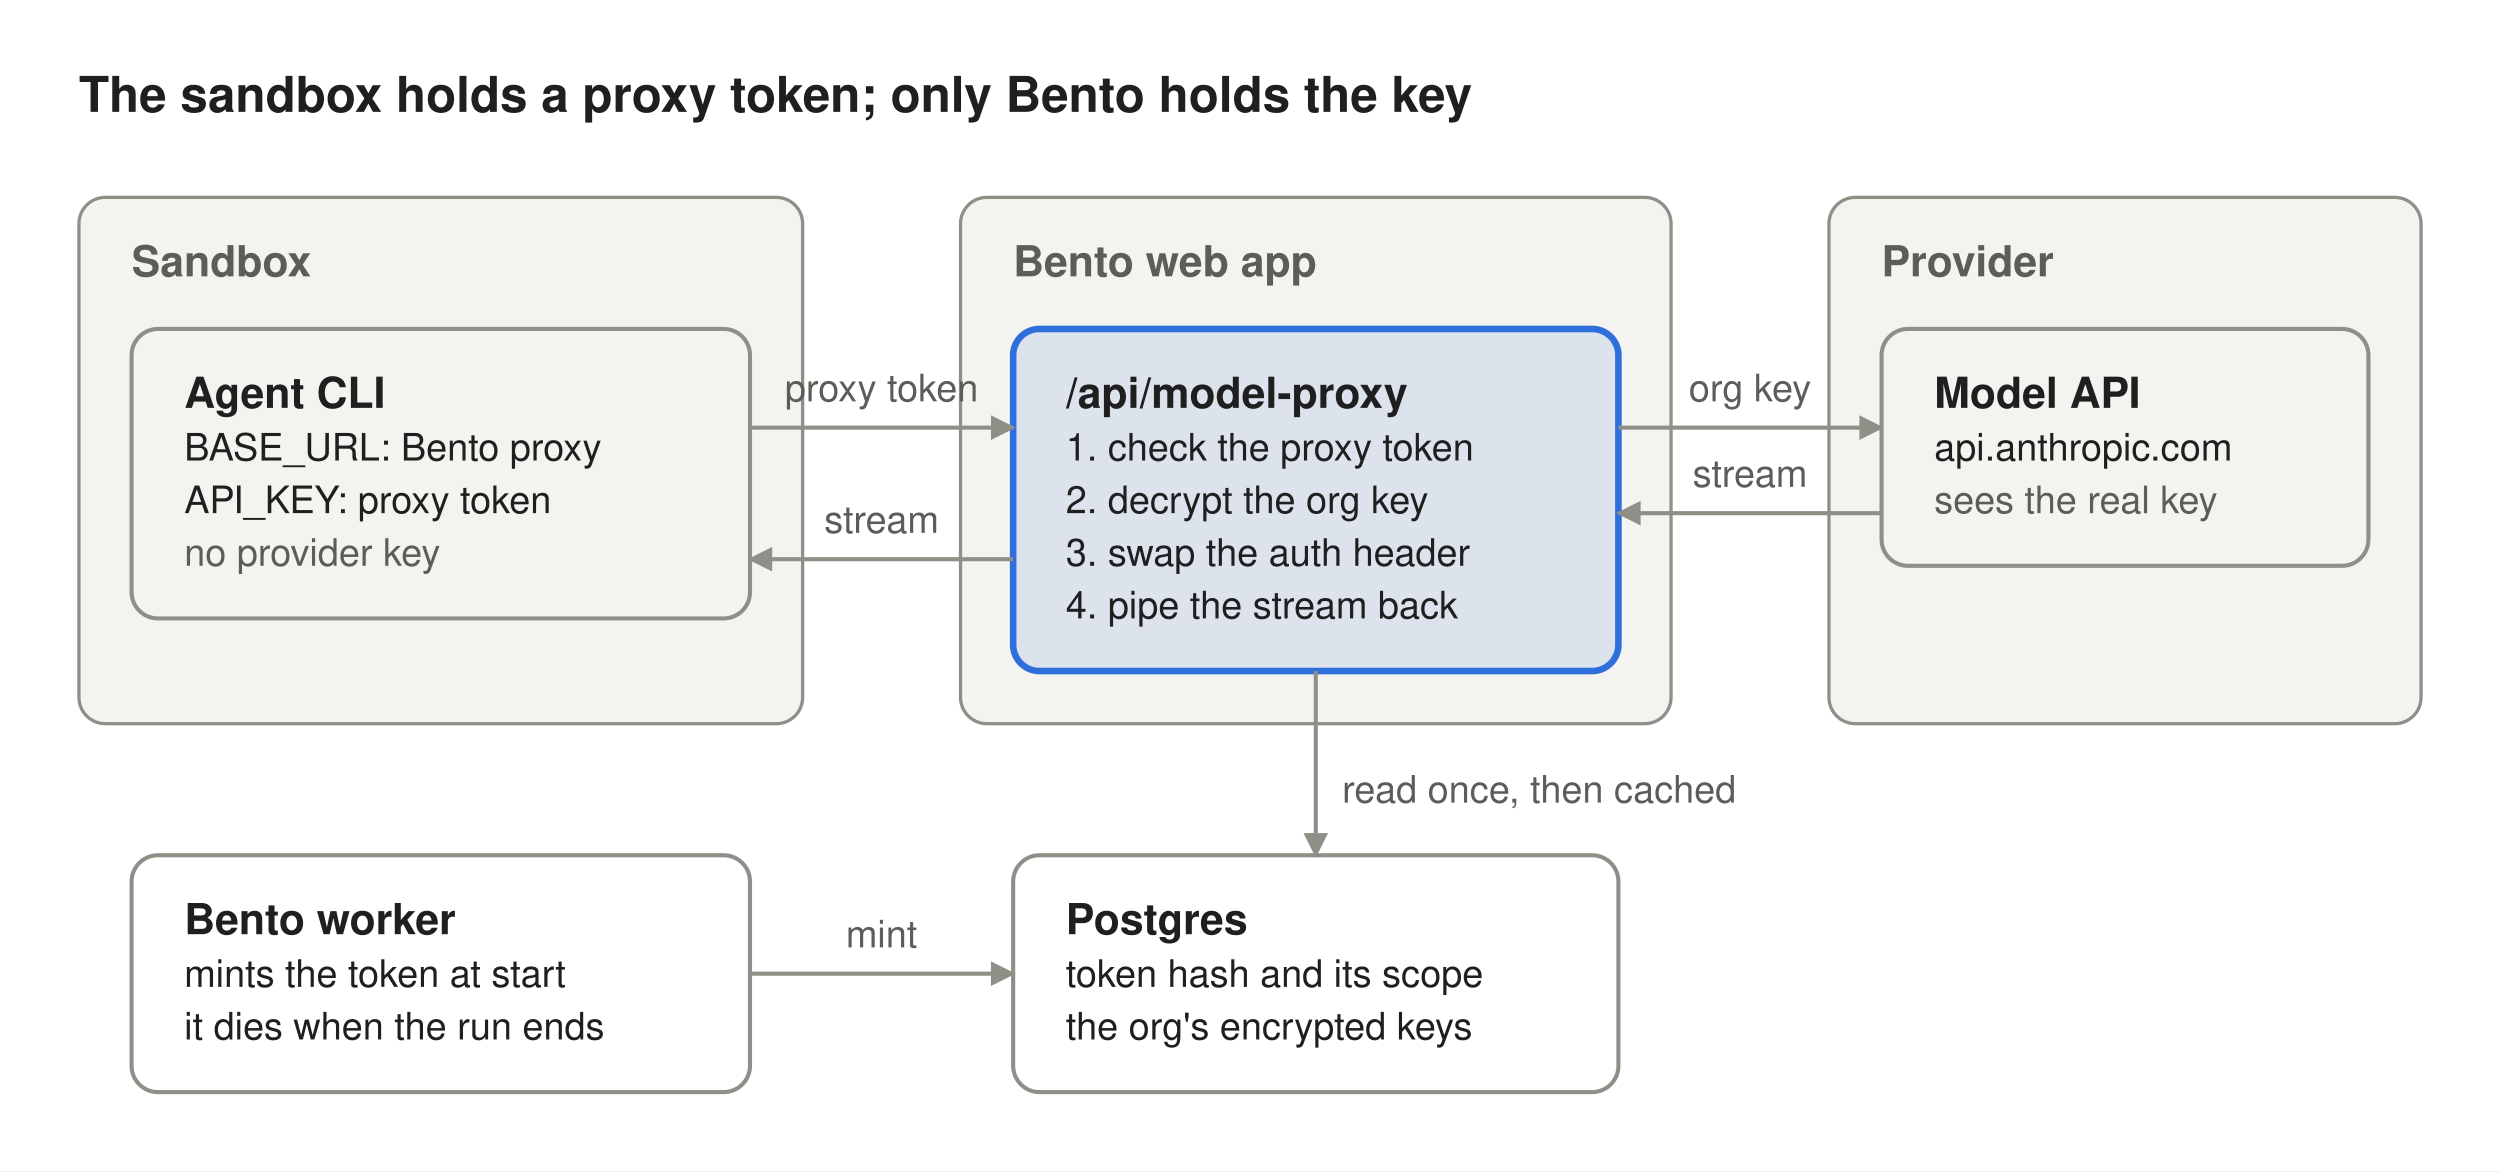
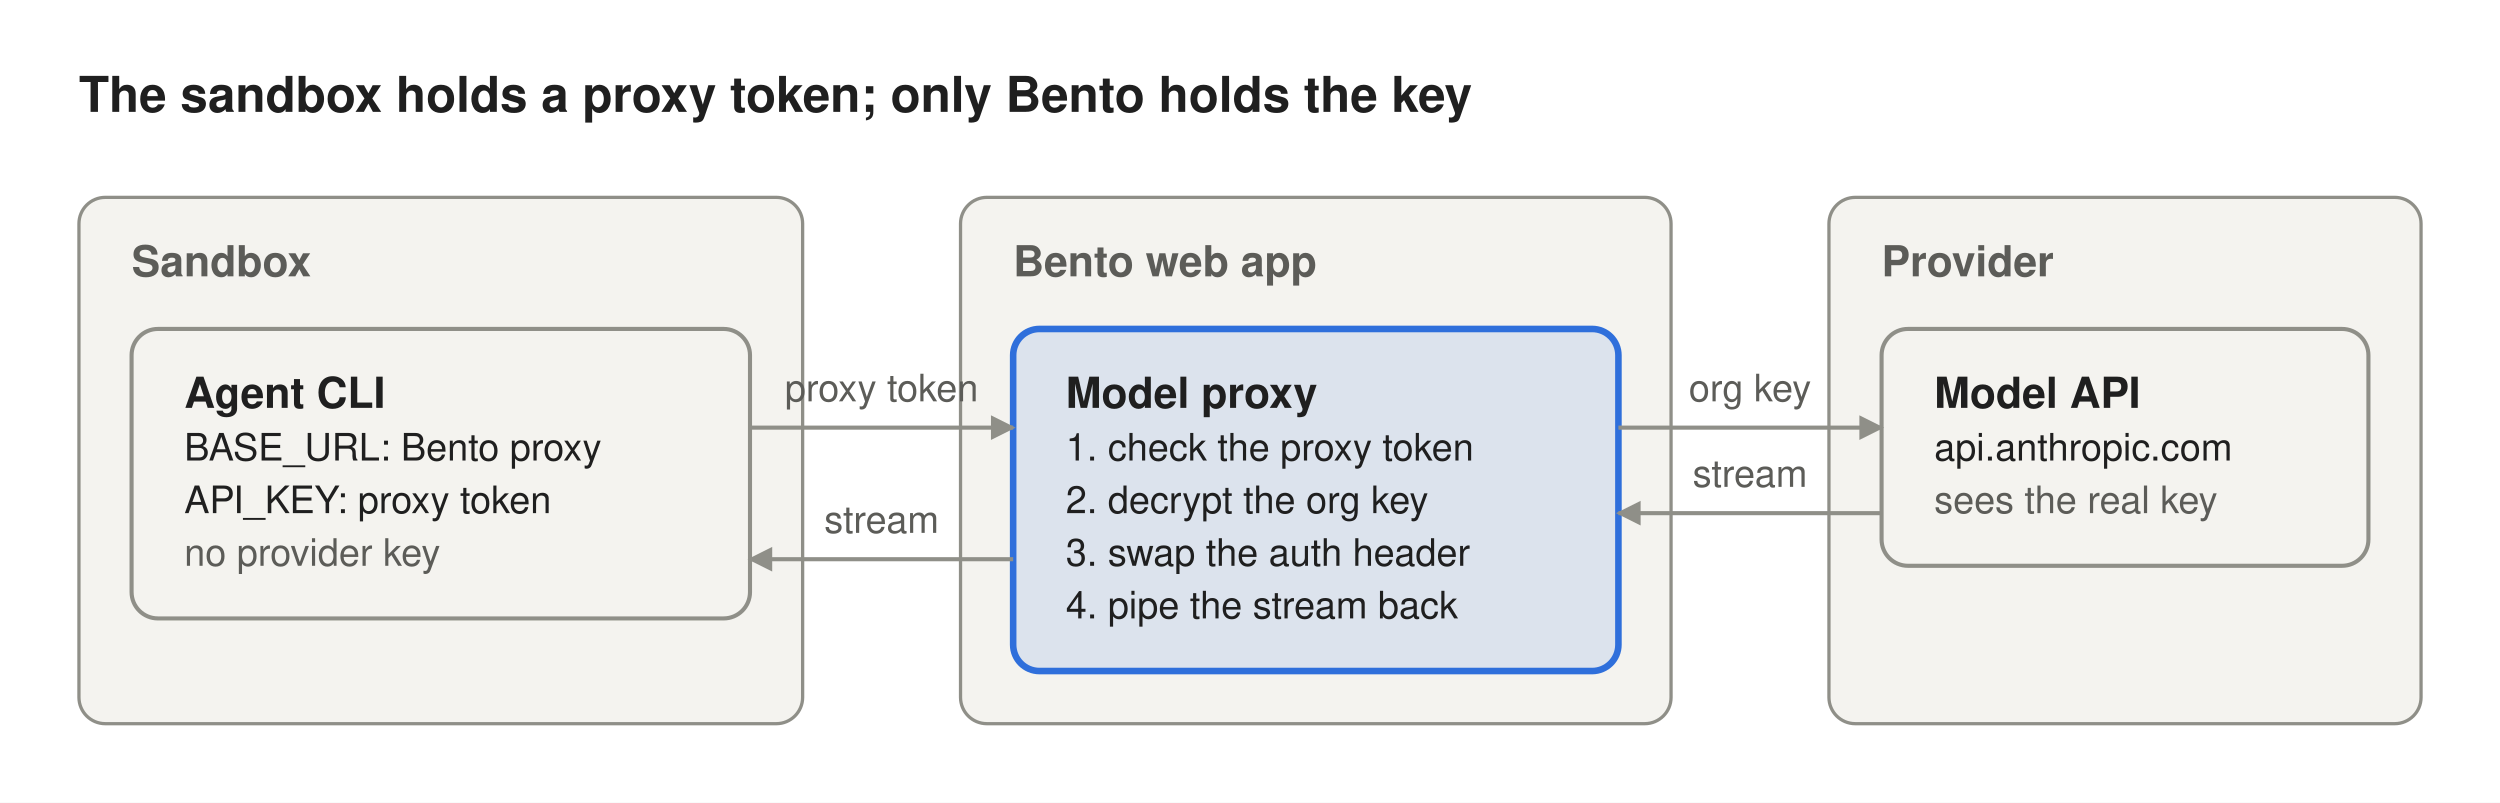
- <svg xmlns="http://www.w3.org/2000/svg" viewBox="0 0 760 356" role="img" aria-label="The sandbox holds a proxy token; only Bento holds the key" font-family="-apple-system, BlinkMacSystemFont, 'Segoe UI', Helvetica, Arial, sans-serif" font-size="13">
+ <svg xmlns="http://www.w3.org/2000/svg" viewBox="0 0 760 244" role="img" aria-label="The sandbox holds a proxy token; only Bento holds the key" font-family="-apple-system, BlinkMacSystemFont, 'Segoe UI', Helvetica, Arial, sans-serif" font-size="13">
  <defs>
    <marker id="arrow" viewBox="0 0 10 10" refX="9" refY="5" markerWidth="6" markerHeight="6" orient="auto-start-reverse">
      <path d="M0 0L10 5L0 10z" fill="#8f8f88" />
    </marker>
  </defs>
-   <rect width="760" height="356" fill="#ffffff" />
+   <rect width="760" height="244" fill="#ffffff" />
  <text x="24" y="34" font-size="15" font-weight="600" fill="#1f1f1f">The sandbox holds a proxy token; only Bento holds the key</text>
  <rect x="24" y="60" width="220" height="160" rx="8" fill="#f4f3ef" stroke="#8f8f88" />
  <text x="40" y="84" font-weight="600" fill="#5c5c58">Sandbox</text>
  <rect x="40" y="100" width="188" height="88" rx="8" fill="none" stroke="#8f8f88" stroke-width="1.25" />
  <text x="56" y="124" font-weight="600" fill="#1f1f1f">Agent CLI</text>
  <text x="56" y="140" font-size="11.5" fill="#1f1f1f">BASE_URL: Bento proxy</text>
  <text x="56" y="156" font-size="11.5" fill="#1f1f1f">API_KEY: proxy token</text>
  <text x="56" y="172" font-size="11.5" fill="#5c5c58">no provider key</text>
  <rect x="292" y="60" width="216" height="160" rx="8" fill="#f4f3ef" stroke="#8f8f88" />
  <text x="308" y="84" font-weight="600" fill="#5c5c58">Bento web app</text>
  <rect x="308" y="100" width="184" height="104" rx="8" fill="#2f6fdb" fill-opacity="0.12" stroke="#2f6fdb" stroke-width="2" />
-   <text x="324" y="124" font-weight="600" fill="#1f1f1f">/api/model-proxy</text>
+   <text x="324" y="124" font-weight="600" fill="#1f1f1f">Model proxy</text>
  <text x="324" y="140" font-size="11.5" fill="#1f1f1f">1. check the proxy token</text>
  <text x="324" y="156" font-size="11.5" fill="#1f1f1f">2. decrypt the org key</text>
  <text x="324" y="172" font-size="11.5" fill="#1f1f1f">3. swap the auth header</text>
  <text x="324" y="188" font-size="11.5" fill="#1f1f1f">4. pipe the stream back</text>
  <rect x="556" y="60" width="180" height="160" rx="8" fill="#f4f3ef" stroke="#8f8f88" />
  <text x="572" y="84" font-weight="600" fill="#5c5c58">Provider</text>
  <rect x="572" y="100" width="148" height="72" rx="8" fill="none" stroke="#8f8f88" stroke-width="1.25" />
  <text x="588" y="124" font-weight="600" fill="#1f1f1f">Model API</text>
  <text x="588" y="140" font-size="11.5" fill="#1f1f1f">api.anthropic.com</text>
  <text x="588" y="156" font-size="11.5" fill="#5c5c58">sees the real key</text>
-   <rect x="40" y="260" width="188" height="72" rx="8" fill="none" stroke="#8f8f88" stroke-width="1.25" />
-   <text x="56" y="284" font-weight="600" fill="#1f1f1f">Bento worker</text>
-   <text x="56" y="300" font-size="11.5" fill="#1f1f1f">mints the token at start</text>
-   <text x="56" y="316" font-size="11.5" fill="#1f1f1f">it dies when the run ends</text>
-   <rect x="308" y="260" width="184" height="72" rx="8" fill="none" stroke="#8f8f88" stroke-width="1.25" />
-   <text x="324" y="284" font-weight="600" fill="#1f1f1f">Postgres</text>
-   <text x="324" y="300" font-size="11.5" fill="#1f1f1f">token hash and its scope</text>
-   <text x="324" y="316" font-size="11.5" fill="#1f1f1f">the org's encrypted keys</text>
  <g fill="none" stroke="#8f8f88" stroke-width="1.25">
    <path d="M228 130H308" marker-end="url(#arrow)" />
    <path d="M308 170H228" marker-end="url(#arrow)" />
    <path d="M492 130H572" marker-end="url(#arrow)" />
    <path d="M572 156H492" marker-end="url(#arrow)" />
-     <path d="M400 204V260" marker-end="url(#arrow)" />
-     <path d="M228 296H308" marker-end="url(#arrow)" />
  </g>
  <text x="268" y="122" text-anchor="middle" font-size="11.5" fill="#5c5c58">proxy token</text>
  <text x="268" y="162" text-anchor="middle" font-size="11.5" fill="#5c5c58">stream</text>
  <text x="532" y="122" text-anchor="middle" font-size="11.5" fill="#5c5c58">org key</text>
  <text x="532" y="148" text-anchor="middle" font-size="11.5" fill="#5c5c58">stream</text>
-   <text x="408" y="244" font-size="11.5" fill="#5c5c58">read once, then cached</text>
-   <text x="268" y="288" text-anchor="middle" font-size="11.5" fill="#5c5c58">mint</text>
</svg>
